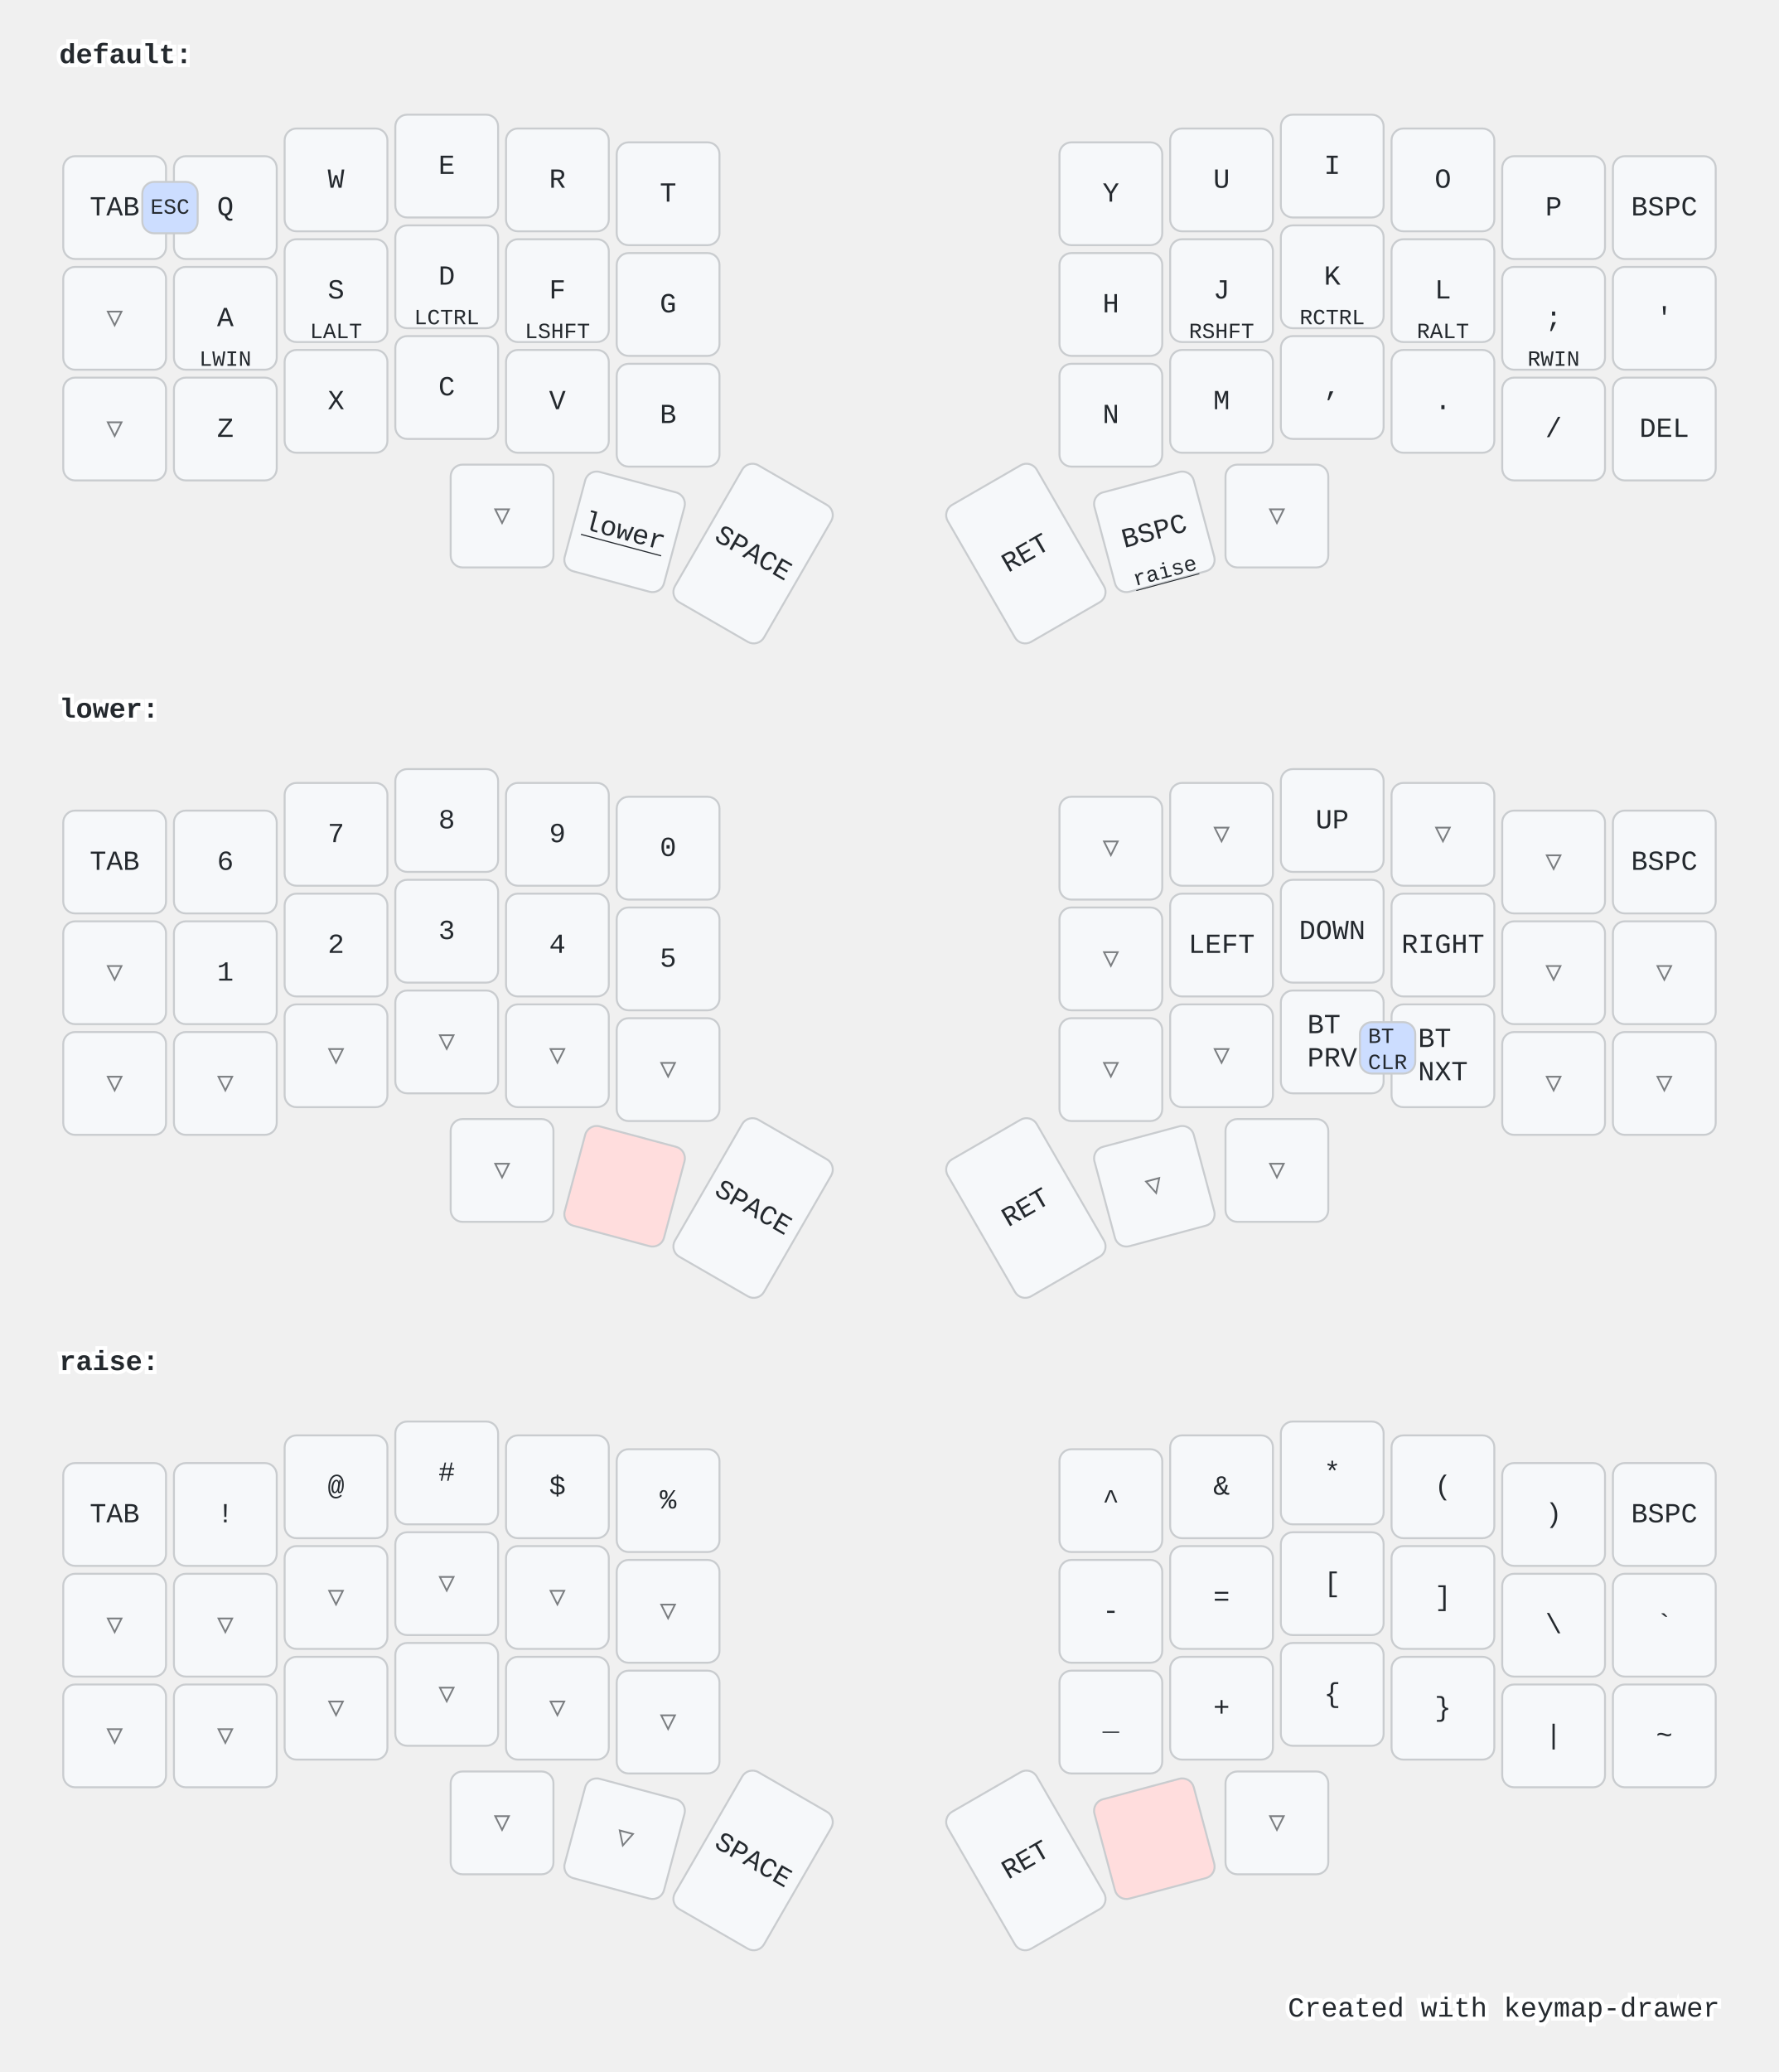
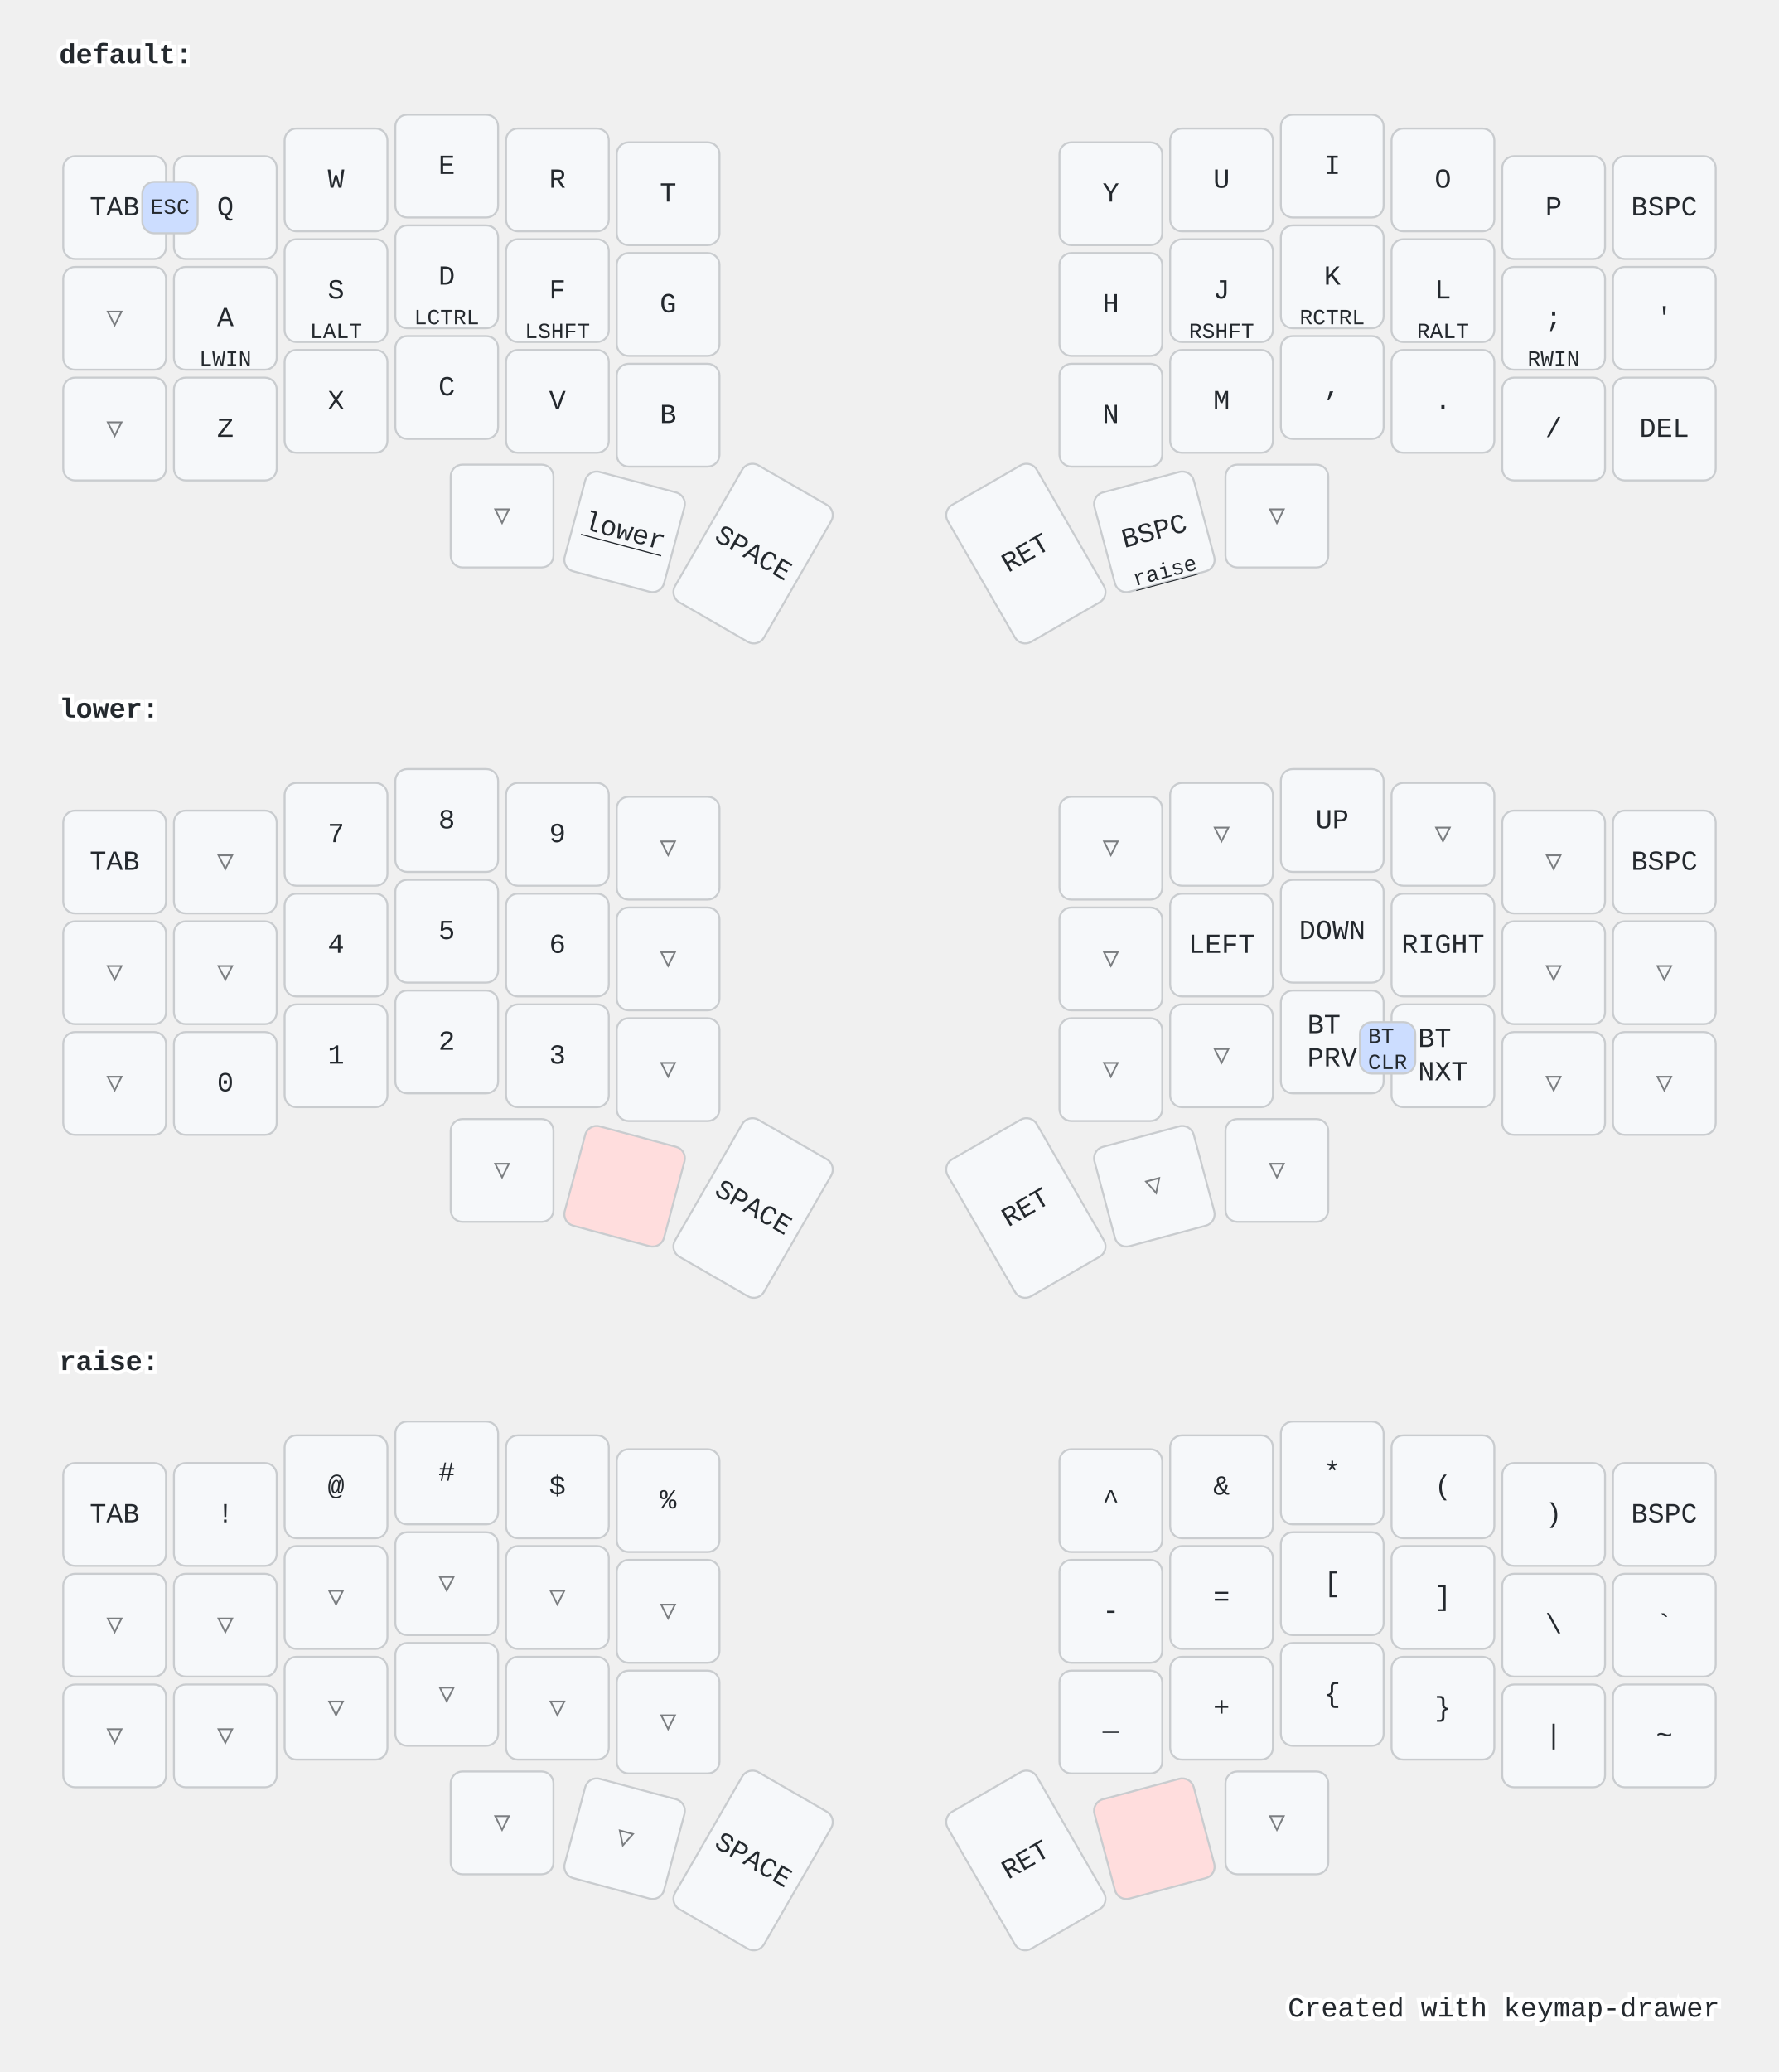
<svg xmlns="http://www.w3.org/2000/svg" width="900" height="1048" viewBox="0 0 900 1048" class="keymap">
  <style>/* inherit to force styles through use tags */
svg path {
    fill: inherit;
}

/* font and background color specifications */
svg.keymap {
    font-family: SFMono-Regular,Consolas,Liberation Mono,Menlo,monospace;
    font-size: 14px;
    font-kerning: normal;
    text-rendering: optimizeLegibility;
    fill: #24292e;
}

/* default key styling */
rect.key {
    fill: #f6f8fa;
}

rect.key, rect.combo {
    stroke: #c9cccf;
    stroke-width: 1;
}

/* default key side styling, only used is draw_key_sides is set */
rect.side {
    filter: brightness(90%);
}

/* color accent for combo boxes */
rect.combo, rect.combo-separate {
    fill: #cdf;
}

/* color accent for held keys */
rect.held, rect.combo.held {
    fill: #fdd;
}

/* color accent for ghost (optional) keys */
rect.ghost, rect.combo.ghost {
    stroke-dasharray: 4, 4;
    stroke-width: 2;
}

text {
    text-anchor: middle;
    dominant-baseline: middle;
}

/* styling for layer labels */
text.label {
    font-weight: bold;
    text-anchor: start;
    stroke: white;
    stroke-width: 4;
    paint-order: stroke;
}

/* styling for optional footer */
text.footer {
    text-anchor: end;
    dominant-baseline: auto;
    stroke: white;
    stroke-width: 4;
    paint-order: stroke;
}

/* styling for combo tap, and key non-tap label text */
text.combo, text.hold, text.shifted, text.left, text.right {
    font-size: 11px;
}

text.hold {
    text-anchor: middle;
    dominant-baseline: auto;
}

text.shifted {
    text-anchor: middle;
    dominant-baseline: hanging;
}

text.left {
    text-anchor: start;
}

text.right {
    text-anchor: end;
}

text.layer-activator {
    text-decoration: underline;
}

/* styling for hold/shifted label text in combo box */
text.combo.hold, text.combo.shifted, text.combo.left, text.combo.right {
    font-size: 8px;
}

/* lighter symbol for transparent keys */
text.trans {
    fill: #7b7e81;
}

/* styling for combo dendrons */
path.combo {
    stroke-width: 1;
    stroke: gray;
    fill: none;
}

/* Start Tabler Icons Cleanup */
/* cannot use height/width with glyphs */
.icon-tabler &gt; path {
    fill: inherit;
    stroke: inherit;
    stroke-width: 2;
}
/* hide tabler's default box */
.icon-tabler &gt; path[stroke="none"][fill="none"] {
    visibility: hidden;
}
/* End Tabler Icons Cleanup */

@media (prefers-color-scheme: dark) {
svg.keymap { fill: #d1d6db; }
rect.key { fill: #3f4750; }
rect.key, rect.combo { stroke: #60666c; }
rect.combo, rect.combo-separate { fill: #1f3d7a; }
rect.held, rect.combo.held { fill: #854747; }
text.label, text.footer { stroke: black; }
text.trans { fill: #7e8184; }
path.combo { stroke: #7f7f7f; }

}</style>
  <g transform="translate(30, 0)" class="layer-default">
    <text x="0" y="28" class="label" id="default">default:</text>
    <g transform="translate(0, 56)">
      <g transform="translate(28, 49)" class="key keypos-0">
        <rect rx="6" ry="6" x="-26" y="-26" width="52" height="52" class="key" />
        <text x="0" y="0" class="key tap">TAB</text>
      </g>
      <g transform="translate(84, 49)" class="key keypos-1">
        <rect rx="6" ry="6" x="-26" y="-26" width="52" height="52" class="key" />
        <text x="0" y="0" class="key tap">Q</text>
      </g>
      <g transform="translate(140, 35)" class="key keypos-2">
        <rect rx="6" ry="6" x="-26" y="-26" width="52" height="52" class="key" />
        <text x="0" y="0" class="key tap">W</text>
      </g>
      <g transform="translate(196, 28)" class="key keypos-3">
        <rect rx="6" ry="6" x="-26" y="-26" width="52" height="52" class="key" />
        <text x="0" y="0" class="key tap">E</text>
      </g>
      <g transform="translate(252, 35)" class="key keypos-4">
        <rect rx="6" ry="6" x="-26" y="-26" width="52" height="52" class="key" />
        <text x="0" y="0" class="key tap">R</text>
      </g>
      <g transform="translate(308, 42)" class="key keypos-5">
        <rect rx="6" ry="6" x="-26" y="-26" width="52" height="52" class="key" />
        <text x="0" y="0" class="key tap">T</text>
      </g>
      <g transform="translate(532, 42)" class="key keypos-6">
        <rect rx="6" ry="6" x="-26" y="-26" width="52" height="52" class="key" />
        <text x="0" y="0" class="key tap">Y</text>
      </g>
      <g transform="translate(588, 35)" class="key keypos-7">
        <rect rx="6" ry="6" x="-26" y="-26" width="52" height="52" class="key" />
        <text x="0" y="0" class="key tap">U</text>
      </g>
      <g transform="translate(644, 28)" class="key keypos-8">
        <rect rx="6" ry="6" x="-26" y="-26" width="52" height="52" class="key" />
        <text x="0" y="0" class="key tap">I</text>
      </g>
      <g transform="translate(700, 35)" class="key keypos-9">
        <rect rx="6" ry="6" x="-26" y="-26" width="52" height="52" class="key" />
        <text x="0" y="0" class="key tap">O</text>
      </g>
      <g transform="translate(756, 49)" class="key keypos-10">
        <rect rx="6" ry="6" x="-26" y="-26" width="52" height="52" class="key" />
        <text x="0" y="0" class="key tap">P</text>
      </g>
      <g transform="translate(812, 49)" class="key keypos-11">
        <rect rx="6" ry="6" x="-26" y="-26" width="52" height="52" class="key" />
        <text x="0" y="0" class="key tap">BSPC</text>
      </g>
      <g transform="translate(28, 105)" class="key trans keypos-12">
        <rect rx="6" ry="6" x="-26" y="-26" width="52" height="52" class="key trans" />
        <text x="0" y="0" class="key trans tap">▽</text>
      </g>
      <g transform="translate(84, 105)" class="key keypos-13">
        <rect rx="6" ry="6" x="-26" y="-26" width="52" height="52" class="key" />
        <text x="0" y="0" class="key tap">A</text>
        <text x="0" y="24" class="key hold">LWIN</text>
      </g>
      <g transform="translate(140, 91)" class="key keypos-14">
        <rect rx="6" ry="6" x="-26" y="-26" width="52" height="52" class="key" />
        <text x="0" y="0" class="key tap">S</text>
        <text x="0" y="24" class="key hold">LALT</text>
      </g>
      <g transform="translate(196, 84)" class="key keypos-15">
        <rect rx="6" ry="6" x="-26" y="-26" width="52" height="52" class="key" />
        <text x="0" y="0" class="key tap">D</text>
        <text x="0" y="24" class="key hold">LCTRL</text>
      </g>
      <g transform="translate(252, 91)" class="key keypos-16">
        <rect rx="6" ry="6" x="-26" y="-26" width="52" height="52" class="key" />
        <text x="0" y="0" class="key tap">F</text>
        <text x="0" y="24" class="key hold">LSHFT</text>
      </g>
      <g transform="translate(308, 98)" class="key keypos-17">
        <rect rx="6" ry="6" x="-26" y="-26" width="52" height="52" class="key" />
        <text x="0" y="0" class="key tap">G</text>
      </g>
      <g transform="translate(532, 98)" class="key keypos-18">
        <rect rx="6" ry="6" x="-26" y="-26" width="52" height="52" class="key" />
        <text x="0" y="0" class="key tap">H</text>
      </g>
      <g transform="translate(588, 91)" class="key keypos-19">
        <rect rx="6" ry="6" x="-26" y="-26" width="52" height="52" class="key" />
        <text x="0" y="0" class="key tap">J</text>
        <text x="0" y="24" class="key hold">RSHFT</text>
      </g>
      <g transform="translate(644, 84)" class="key keypos-20">
        <rect rx="6" ry="6" x="-26" y="-26" width="52" height="52" class="key" />
        <text x="0" y="0" class="key tap">K</text>
        <text x="0" y="24" class="key hold">RCTRL</text>
      </g>
      <g transform="translate(700, 91)" class="key keypos-21">
        <rect rx="6" ry="6" x="-26" y="-26" width="52" height="52" class="key" />
        <text x="0" y="0" class="key tap">L</text>
        <text x="0" y="24" class="key hold">RALT</text>
      </g>
      <g transform="translate(756, 105)" class="key keypos-22">
        <rect rx="6" ry="6" x="-26" y="-26" width="52" height="52" class="key" />
        <text x="0" y="0" class="key tap">;</text>
        <text x="0" y="24" class="key hold">RWIN</text>
      </g>
      <g transform="translate(812, 105)" class="key keypos-23">
        <rect rx="6" ry="6" x="-26" y="-26" width="52" height="52" class="key" />
        <text x="0" y="0" class="key tap">'</text>
      </g>
      <g transform="translate(28, 161)" class="key trans keypos-24">
        <rect rx="6" ry="6" x="-26" y="-26" width="52" height="52" class="key trans" />
        <text x="0" y="0" class="key trans tap">▽</text>
      </g>
      <g transform="translate(84, 161)" class="key keypos-25">
        <rect rx="6" ry="6" x="-26" y="-26" width="52" height="52" class="key" />
        <text x="0" y="0" class="key tap">Z</text>
      </g>
      <g transform="translate(140, 147)" class="key keypos-26">
        <rect rx="6" ry="6" x="-26" y="-26" width="52" height="52" class="key" />
        <text x="0" y="0" class="key tap">X</text>
      </g>
      <g transform="translate(196, 140)" class="key keypos-27">
        <rect rx="6" ry="6" x="-26" y="-26" width="52" height="52" class="key" />
        <text x="0" y="0" class="key tap">C</text>
      </g>
      <g transform="translate(252, 147)" class="key keypos-28">
        <rect rx="6" ry="6" x="-26" y="-26" width="52" height="52" class="key" />
        <text x="0" y="0" class="key tap">V</text>
      </g>
      <g transform="translate(308, 154)" class="key keypos-29">
        <rect rx="6" ry="6" x="-26" y="-26" width="52" height="52" class="key" />
        <text x="0" y="0" class="key tap">B</text>
      </g>
      <g transform="translate(532, 154)" class="key keypos-30">
        <rect rx="6" ry="6" x="-26" y="-26" width="52" height="52" class="key" />
        <text x="0" y="0" class="key tap">N</text>
      </g>
      <g transform="translate(588, 147)" class="key keypos-31">
        <rect rx="6" ry="6" x="-26" y="-26" width="52" height="52" class="key" />
        <text x="0" y="0" class="key tap">M</text>
      </g>
      <g transform="translate(644, 140)" class="key keypos-32">
        <rect rx="6" ry="6" x="-26" y="-26" width="52" height="52" class="key" />
        <text x="0" y="0" class="key tap">,</text>
      </g>
      <g transform="translate(700, 147)" class="key keypos-33">
        <rect rx="6" ry="6" x="-26" y="-26" width="52" height="52" class="key" />
        <text x="0" y="0" class="key tap">.</text>
      </g>
      <g transform="translate(756, 161)" class="key keypos-34">
        <rect rx="6" ry="6" x="-26" y="-26" width="52" height="52" class="key" />
        <text x="0" y="0" class="key tap">/</text>
      </g>
      <g transform="translate(812, 161)" class="key keypos-35">
        <rect rx="6" ry="6" x="-26" y="-26" width="52" height="52" class="key" />
        <text x="0" y="0" class="key tap">DEL</text>
      </g>
      <g transform="translate(224, 205)" class="key trans keypos-36">
        <rect rx="6" ry="6" x="-26" y="-26" width="52" height="52" class="key trans" />
        <text x="0" y="0" class="key trans tap">▽</text>
      </g>
      <g transform="translate(286, 213) rotate(15.0)" class="key keypos-37">
        <rect rx="6" ry="6" x="-26" y="-26" width="52" height="52" class="key" />
        <a href="#lower">
          <text x="0" y="0" class="key tap layer-activator">lower</text>
        </a>
      </g>
      <g transform="translate(351, 224) rotate(30.0)" class="key keypos-38">
        <rect rx="6" ry="6" x="-26" y="-40" width="52" height="80" class="key" />
        <text x="0" y="0" class="key tap">SPACE</text>
      </g>
      <g transform="translate(489, 224) rotate(-30.0)" class="key keypos-39">
        <rect rx="6" ry="6" x="-26" y="-40" width="52" height="80" class="key" />
        <text x="0" y="0" class="key tap">RET</text>
      </g>
      <g transform="translate(554, 213) rotate(-15.0)" class="key keypos-40">
        <rect rx="6" ry="6" x="-26" y="-26" width="52" height="52" class="key" />
        <text x="0" y="0" class="key tap">BSPC</text>
        <a href="#raise">
          <text x="0" y="24" class="key hold layer-activator">raise</text>
        </a>
      </g>
      <g transform="translate(616, 205)" class="key trans keypos-41">
        <rect rx="6" ry="6" x="-26" y="-26" width="52" height="52" class="key trans" />
        <text x="0" y="0" class="key trans tap">▽</text>
      </g>
      <g class="combo combopos-0">
        <rect rx="6" ry="6" x="42" y="36" width="28" height="26" class="combo" />
        <text x="56" y="49" class="combo tap">ESC</text>
      </g>
    </g>
  </g>
  <g transform="translate(30, 331)" class="layer-lower">
    <text x="0" y="28" class="label" id="lower">lower:</text>
    <g transform="translate(0, 56)">
      <g transform="translate(28, 49)" class="key keypos-0">
        <rect rx="6" ry="6" x="-26" y="-26" width="52" height="52" class="key" />
        <text x="0" y="0" class="key tap">TAB</text>
      </g>
-       <g transform="translate(84, 49)" class="key keypos-1">
+       <g transform="translate(84, 49)" class="key trans keypos-1">
+         <rect rx="6" ry="6" x="-26" y="-26" width="52" height="52" class="key trans" />
+         <text x="0" y="0" class="key trans tap">▽</text>
+       </g>
+       <g transform="translate(140, 35)" class="key keypos-2">
+         <rect rx="6" ry="6" x="-26" y="-26" width="52" height="52" class="key" />
+         <text x="0" y="0" class="key tap">7</text>
+       </g>
+       <g transform="translate(196, 28)" class="key keypos-3">
+         <rect rx="6" ry="6" x="-26" y="-26" width="52" height="52" class="key" />
+         <text x="0" y="0" class="key tap">8</text>
+       </g>
+       <g transform="translate(252, 35)" class="key keypos-4">
+         <rect rx="6" ry="6" x="-26" y="-26" width="52" height="52" class="key" />
+         <text x="0" y="0" class="key tap">9</text>
+       </g>
+       <g transform="translate(308, 42)" class="key trans keypos-5">
+         <rect rx="6" ry="6" x="-26" y="-26" width="52" height="52" class="key trans" />
+         <text x="0" y="0" class="key trans tap">▽</text>
+       </g>
+       <g transform="translate(532, 42)" class="key trans keypos-6">
+         <rect rx="6" ry="6" x="-26" y="-26" width="52" height="52" class="key trans" />
+         <text x="0" y="0" class="key trans tap">▽</text>
+       </g>
+       <g transform="translate(588, 35)" class="key trans keypos-7">
+         <rect rx="6" ry="6" x="-26" y="-26" width="52" height="52" class="key trans" />
+         <text x="0" y="0" class="key trans tap">▽</text>
+       </g>
+       <g transform="translate(644, 28)" class="key keypos-8">
+         <rect rx="6" ry="6" x="-26" y="-26" width="52" height="52" class="key" />
+         <text x="0" y="0" class="key tap">UP</text>
+       </g>
+       <g transform="translate(700, 35)" class="key trans keypos-9">
+         <rect rx="6" ry="6" x="-26" y="-26" width="52" height="52" class="key trans" />
+         <text x="0" y="0" class="key trans tap">▽</text>
+       </g>
+       <g transform="translate(756, 49)" class="key trans keypos-10">
+         <rect rx="6" ry="6" x="-26" y="-26" width="52" height="52" class="key trans" />
+         <text x="0" y="0" class="key trans tap">▽</text>
+       </g>
+       <g transform="translate(812, 49)" class="key keypos-11">
+         <rect rx="6" ry="6" x="-26" y="-26" width="52" height="52" class="key" />
+         <text x="0" y="0" class="key tap">BSPC</text>
+       </g>
+       <g transform="translate(28, 105)" class="key trans keypos-12">
+         <rect rx="6" ry="6" x="-26" y="-26" width="52" height="52" class="key trans" />
+         <text x="0" y="0" class="key trans tap">▽</text>
+       </g>
+       <g transform="translate(84, 105)" class="key trans keypos-13">
+         <rect rx="6" ry="6" x="-26" y="-26" width="52" height="52" class="key trans" />
+         <text x="0" y="0" class="key trans tap">▽</text>
+       </g>
+       <g transform="translate(140, 91)" class="key keypos-14">
+         <rect rx="6" ry="6" x="-26" y="-26" width="52" height="52" class="key" />
+         <text x="0" y="0" class="key tap">4</text>
+       </g>
+       <g transform="translate(196, 84)" class="key keypos-15">
+         <rect rx="6" ry="6" x="-26" y="-26" width="52" height="52" class="key" />
+         <text x="0" y="0" class="key tap">5</text>
+       </g>
+       <g transform="translate(252, 91)" class="key keypos-16">
        <rect rx="6" ry="6" x="-26" y="-26" width="52" height="52" class="key" />
        <text x="0" y="0" class="key tap">6</text>
      </g>
-       <g transform="translate(140, 35)" class="key keypos-2">
-         <rect rx="6" ry="6" x="-26" y="-26" width="52" height="52" class="key" />
-         <text x="0" y="0" class="key tap">7</text>
-       </g>
-       <g transform="translate(196, 28)" class="key keypos-3">
-         <rect rx="6" ry="6" x="-26" y="-26" width="52" height="52" class="key" />
-         <text x="0" y="0" class="key tap">8</text>
-       </g>
-       <g transform="translate(252, 35)" class="key keypos-4">
-         <rect rx="6" ry="6" x="-26" y="-26" width="52" height="52" class="key" />
-         <text x="0" y="0" class="key tap">9</text>
-       </g>
-       <g transform="translate(308, 42)" class="key keypos-5">
+       <g transform="translate(308, 98)" class="key trans keypos-17">
+         <rect rx="6" ry="6" x="-26" y="-26" width="52" height="52" class="key trans" />
+         <text x="0" y="0" class="key trans tap">▽</text>
+       </g>
+       <g transform="translate(532, 98)" class="key trans keypos-18">
+         <rect rx="6" ry="6" x="-26" y="-26" width="52" height="52" class="key trans" />
+         <text x="0" y="0" class="key trans tap">▽</text>
+       </g>
+       <g transform="translate(588, 91)" class="key keypos-19">
+         <rect rx="6" ry="6" x="-26" y="-26" width="52" height="52" class="key" />
+         <text x="0" y="0" class="key tap">LEFT</text>
+       </g>
+       <g transform="translate(644, 84)" class="key keypos-20">
+         <rect rx="6" ry="6" x="-26" y="-26" width="52" height="52" class="key" />
+         <text x="0" y="0" class="key tap">DOWN</text>
+       </g>
+       <g transform="translate(700, 91)" class="key keypos-21">
+         <rect rx="6" ry="6" x="-26" y="-26" width="52" height="52" class="key" />
+         <text x="0" y="0" class="key tap">RIGHT</text>
+       </g>
+       <g transform="translate(756, 105)" class="key trans keypos-22">
+         <rect rx="6" ry="6" x="-26" y="-26" width="52" height="52" class="key trans" />
+         <text x="0" y="0" class="key trans tap">▽</text>
+       </g>
+       <g transform="translate(812, 105)" class="key trans keypos-23">
+         <rect rx="6" ry="6" x="-26" y="-26" width="52" height="52" class="key trans" />
+         <text x="0" y="0" class="key trans tap">▽</text>
+       </g>
+       <g transform="translate(28, 161)" class="key trans keypos-24">
+         <rect rx="6" ry="6" x="-26" y="-26" width="52" height="52" class="key trans" />
+         <text x="0" y="0" class="key trans tap">▽</text>
+       </g>
+       <g transform="translate(84, 161)" class="key keypos-25">
        <rect rx="6" ry="6" x="-26" y="-26" width="52" height="52" class="key" />
        <text x="0" y="0" class="key tap">0</text>
      </g>
-       <g transform="translate(532, 42)" class="key trans keypos-6">
-         <rect rx="6" ry="6" x="-26" y="-26" width="52" height="52" class="key trans" />
-         <text x="0" y="0" class="key trans tap">▽</text>
-       </g>
-       <g transform="translate(588, 35)" class="key trans keypos-7">
-         <rect rx="6" ry="6" x="-26" y="-26" width="52" height="52" class="key trans" />
-         <text x="0" y="0" class="key trans tap">▽</text>
-       </g>
-       <g transform="translate(644, 28)" class="key keypos-8">
-         <rect rx="6" ry="6" x="-26" y="-26" width="52" height="52" class="key" />
-         <text x="0" y="0" class="key tap">UP</text>
-       </g>
-       <g transform="translate(700, 35)" class="key trans keypos-9">
-         <rect rx="6" ry="6" x="-26" y="-26" width="52" height="52" class="key trans" />
-         <text x="0" y="0" class="key trans tap">▽</text>
-       </g>
-       <g transform="translate(756, 49)" class="key trans keypos-10">
-         <rect rx="6" ry="6" x="-26" y="-26" width="52" height="52" class="key trans" />
-         <text x="0" y="0" class="key trans tap">▽</text>
-       </g>
-       <g transform="translate(812, 49)" class="key keypos-11">
-         <rect rx="6" ry="6" x="-26" y="-26" width="52" height="52" class="key" />
-         <text x="0" y="0" class="key tap">BSPC</text>
-       </g>
-       <g transform="translate(28, 105)" class="key trans keypos-12">
-         <rect rx="6" ry="6" x="-26" y="-26" width="52" height="52" class="key trans" />
-         <text x="0" y="0" class="key trans tap">▽</text>
-       </g>
-       <g transform="translate(84, 105)" class="key keypos-13">
+       <g transform="translate(140, 147)" class="key keypos-26">
        <rect rx="6" ry="6" x="-26" y="-26" width="52" height="52" class="key" />
        <text x="0" y="0" class="key tap">1</text>
      </g>
-       <g transform="translate(140, 91)" class="key keypos-14">
+       <g transform="translate(196, 140)" class="key keypos-27">
        <rect rx="6" ry="6" x="-26" y="-26" width="52" height="52" class="key" />
        <text x="0" y="0" class="key tap">2</text>
      </g>
-       <g transform="translate(196, 84)" class="key keypos-15">
+       <g transform="translate(252, 147)" class="key keypos-28">
        <rect rx="6" ry="6" x="-26" y="-26" width="52" height="52" class="key" />
        <text x="0" y="0" class="key tap">3</text>
-       </g>
-       <g transform="translate(252, 91)" class="key keypos-16">
-         <rect rx="6" ry="6" x="-26" y="-26" width="52" height="52" class="key" />
-         <text x="0" y="0" class="key tap">4</text>
-       </g>
-       <g transform="translate(308, 98)" class="key keypos-17">
-         <rect rx="6" ry="6" x="-26" y="-26" width="52" height="52" class="key" />
-         <text x="0" y="0" class="key tap">5</text>
-       </g>
-       <g transform="translate(532, 98)" class="key trans keypos-18">
-         <rect rx="6" ry="6" x="-26" y="-26" width="52" height="52" class="key trans" />
-         <text x="0" y="0" class="key trans tap">▽</text>
-       </g>
-       <g transform="translate(588, 91)" class="key keypos-19">
-         <rect rx="6" ry="6" x="-26" y="-26" width="52" height="52" class="key" />
-         <text x="0" y="0" class="key tap">LEFT</text>
-       </g>
-       <g transform="translate(644, 84)" class="key keypos-20">
-         <rect rx="6" ry="6" x="-26" y="-26" width="52" height="52" class="key" />
-         <text x="0" y="0" class="key tap">DOWN</text>
-       </g>
-       <g transform="translate(700, 91)" class="key keypos-21">
-         <rect rx="6" ry="6" x="-26" y="-26" width="52" height="52" class="key" />
-         <text x="0" y="0" class="key tap">RIGHT</text>
-       </g>
-       <g transform="translate(756, 105)" class="key trans keypos-22">
-         <rect rx="6" ry="6" x="-26" y="-26" width="52" height="52" class="key trans" />
-         <text x="0" y="0" class="key trans tap">▽</text>
-       </g>
-       <g transform="translate(812, 105)" class="key trans keypos-23">
-         <rect rx="6" ry="6" x="-26" y="-26" width="52" height="52" class="key trans" />
-         <text x="0" y="0" class="key trans tap">▽</text>
-       </g>
-       <g transform="translate(28, 161)" class="key trans keypos-24">
-         <rect rx="6" ry="6" x="-26" y="-26" width="52" height="52" class="key trans" />
-         <text x="0" y="0" class="key trans tap">▽</text>
-       </g>
-       <g transform="translate(84, 161)" class="key trans keypos-25">
-         <rect rx="6" ry="6" x="-26" y="-26" width="52" height="52" class="key trans" />
-         <text x="0" y="0" class="key trans tap">▽</text>
-       </g>
-       <g transform="translate(140, 147)" class="key trans keypos-26">
-         <rect rx="6" ry="6" x="-26" y="-26" width="52" height="52" class="key trans" />
-         <text x="0" y="0" class="key trans tap">▽</text>
-       </g>
-       <g transform="translate(196, 140)" class="key trans keypos-27">
-         <rect rx="6" ry="6" x="-26" y="-26" width="52" height="52" class="key trans" />
-         <text x="0" y="0" class="key trans tap">▽</text>
-       </g>
-       <g transform="translate(252, 147)" class="key trans keypos-28">
-         <rect rx="6" ry="6" x="-26" y="-26" width="52" height="52" class="key trans" />
-         <text x="0" y="0" class="key trans tap">▽</text>
      </g>
      <g transform="translate(308, 154)" class="key trans keypos-29">
        <rect rx="6" ry="6" x="-26" y="-26" width="52" height="52" class="key trans" />
        <text x="0" y="0" class="key trans tap">▽</text>
      </g>
      <g transform="translate(532, 154)" class="key trans keypos-30">
        <rect rx="6" ry="6" x="-26" y="-26" width="52" height="52" class="key trans" />
        <text x="0" y="0" class="key trans tap">▽</text>
      </g>
      <g transform="translate(588, 147)" class="key trans keypos-31">
        <rect rx="6" ry="6" x="-26" y="-26" width="52" height="52" class="key trans" />
        <text x="0" y="0" class="key trans tap">▽</text>
      </g>
      <g transform="translate(644, 140)" class="key keypos-32">
        <rect rx="6" ry="6" x="-26" y="-26" width="52" height="52" class="key" />
        <text x="0" y="0" class="key tap">
          <tspan x="0" dy="-0.6em">BT</tspan>
          <tspan x="0" dy="1.2em">PRV</tspan>
        </text>
      </g>
      <g transform="translate(700, 147)" class="key keypos-33">
        <rect rx="6" ry="6" x="-26" y="-26" width="52" height="52" class="key" />
        <text x="0" y="0" class="key tap">
          <tspan x="0" dy="-0.6em">BT</tspan>
          <tspan x="0" dy="1.2em">NXT</tspan>
        </text>
      </g>
      <g transform="translate(756, 161)" class="key trans keypos-34">
        <rect rx="6" ry="6" x="-26" y="-26" width="52" height="52" class="key trans" />
        <text x="0" y="0" class="key trans tap">▽</text>
      </g>
      <g transform="translate(812, 161)" class="key trans keypos-35">
        <rect rx="6" ry="6" x="-26" y="-26" width="52" height="52" class="key trans" />
        <text x="0" y="0" class="key trans tap">▽</text>
      </g>
      <g transform="translate(224, 205)" class="key trans keypos-36">
        <rect rx="6" ry="6" x="-26" y="-26" width="52" height="52" class="key trans" />
        <text x="0" y="0" class="key trans tap">▽</text>
      </g>
      <g transform="translate(286, 213) rotate(15.0)" class="key held keypos-37">
        <rect rx="6" ry="6" x="-26" y="-26" width="52" height="52" class="key held" />
      </g>
      <g transform="translate(351, 224) rotate(30.0)" class="key keypos-38">
        <rect rx="6" ry="6" x="-26" y="-40" width="52" height="80" class="key" />
        <text x="0" y="0" class="key tap">SPACE</text>
      </g>
      <g transform="translate(489, 224) rotate(-30.0)" class="key keypos-39">
        <rect rx="6" ry="6" x="-26" y="-40" width="52" height="80" class="key" />
        <text x="0" y="0" class="key tap">RET</text>
      </g>
      <g transform="translate(554, 213) rotate(-15.0)" class="key trans keypos-40">
        <rect rx="6" ry="6" x="-26" y="-26" width="52" height="52" class="key trans" />
        <text x="0" y="0" class="key trans tap">▽</text>
      </g>
      <g transform="translate(616, 205)" class="key trans keypos-41">
        <rect rx="6" ry="6" x="-26" y="-26" width="52" height="52" class="key trans" />
        <text x="0" y="0" class="key trans tap">▽</text>
      </g>
      <g class="combo combopos-0">
        <rect rx="6" ry="6" x="658" y="130" width="28" height="26" class="combo" />
        <text x="672" y="144" class="combo tap">
          <tspan x="672" dy="-0.6em">BT</tspan>
          <tspan x="672" dy="1.2em">CLR</tspan>
        </text>
      </g>
    </g>
  </g>
  <g transform="translate(30, 661)" class="layer-raise">
    <text x="0" y="28" class="label" id="raise">raise:</text>
    <g transform="translate(0, 56)">
      <g transform="translate(28, 49)" class="key keypos-0">
        <rect rx="6" ry="6" x="-26" y="-26" width="52" height="52" class="key" />
        <text x="0" y="0" class="key tap">TAB</text>
      </g>
      <g transform="translate(84, 49)" class="key keypos-1">
        <rect rx="6" ry="6" x="-26" y="-26" width="52" height="52" class="key" />
        <text x="0" y="0" class="key tap">!</text>
      </g>
      <g transform="translate(140, 35)" class="key keypos-2">
        <rect rx="6" ry="6" x="-26" y="-26" width="52" height="52" class="key" />
        <text x="0" y="0" class="key tap">@</text>
      </g>
      <g transform="translate(196, 28)" class="key keypos-3">
        <rect rx="6" ry="6" x="-26" y="-26" width="52" height="52" class="key" />
        <text x="0" y="0" class="key tap">#</text>
      </g>
      <g transform="translate(252, 35)" class="key keypos-4">
        <rect rx="6" ry="6" x="-26" y="-26" width="52" height="52" class="key" />
        <text x="0" y="0" class="key tap">$</text>
      </g>
      <g transform="translate(308, 42)" class="key keypos-5">
        <rect rx="6" ry="6" x="-26" y="-26" width="52" height="52" class="key" />
        <text x="0" y="0" class="key tap">%</text>
      </g>
      <g transform="translate(532, 42)" class="key keypos-6">
        <rect rx="6" ry="6" x="-26" y="-26" width="52" height="52" class="key" />
        <text x="0" y="0" class="key tap">^</text>
      </g>
      <g transform="translate(588, 35)" class="key keypos-7">
        <rect rx="6" ry="6" x="-26" y="-26" width="52" height="52" class="key" />
        <text x="0" y="0" class="key tap">&amp;</text>
      </g>
      <g transform="translate(644, 28)" class="key keypos-8">
        <rect rx="6" ry="6" x="-26" y="-26" width="52" height="52" class="key" />
        <text x="0" y="0" class="key tap">*</text>
      </g>
      <g transform="translate(700, 35)" class="key keypos-9">
        <rect rx="6" ry="6" x="-26" y="-26" width="52" height="52" class="key" />
        <text x="0" y="0" class="key tap">(</text>
      </g>
      <g transform="translate(756, 49)" class="key keypos-10">
        <rect rx="6" ry="6" x="-26" y="-26" width="52" height="52" class="key" />
        <text x="0" y="0" class="key tap">)</text>
      </g>
      <g transform="translate(812, 49)" class="key keypos-11">
        <rect rx="6" ry="6" x="-26" y="-26" width="52" height="52" class="key" />
        <text x="0" y="0" class="key tap">BSPC</text>
      </g>
      <g transform="translate(28, 105)" class="key trans keypos-12">
        <rect rx="6" ry="6" x="-26" y="-26" width="52" height="52" class="key trans" />
        <text x="0" y="0" class="key trans tap">▽</text>
      </g>
      <g transform="translate(84, 105)" class="key trans keypos-13">
        <rect rx="6" ry="6" x="-26" y="-26" width="52" height="52" class="key trans" />
        <text x="0" y="0" class="key trans tap">▽</text>
      </g>
      <g transform="translate(140, 91)" class="key trans keypos-14">
        <rect rx="6" ry="6" x="-26" y="-26" width="52" height="52" class="key trans" />
        <text x="0" y="0" class="key trans tap">▽</text>
      </g>
      <g transform="translate(196, 84)" class="key trans keypos-15">
        <rect rx="6" ry="6" x="-26" y="-26" width="52" height="52" class="key trans" />
        <text x="0" y="0" class="key trans tap">▽</text>
      </g>
      <g transform="translate(252, 91)" class="key trans keypos-16">
        <rect rx="6" ry="6" x="-26" y="-26" width="52" height="52" class="key trans" />
        <text x="0" y="0" class="key trans tap">▽</text>
      </g>
      <g transform="translate(308, 98)" class="key trans keypos-17">
        <rect rx="6" ry="6" x="-26" y="-26" width="52" height="52" class="key trans" />
        <text x="0" y="0" class="key trans tap">▽</text>
      </g>
      <g transform="translate(532, 98)" class="key keypos-18">
        <rect rx="6" ry="6" x="-26" y="-26" width="52" height="52" class="key" />
        <text x="0" y="0" class="key tap">-</text>
      </g>
      <g transform="translate(588, 91)" class="key keypos-19">
        <rect rx="6" ry="6" x="-26" y="-26" width="52" height="52" class="key" />
        <text x="0" y="0" class="key tap">=</text>
      </g>
      <g transform="translate(644, 84)" class="key keypos-20">
        <rect rx="6" ry="6" x="-26" y="-26" width="52" height="52" class="key" />
        <text x="0" y="0" class="key tap">[</text>
      </g>
      <g transform="translate(700, 91)" class="key keypos-21">
        <rect rx="6" ry="6" x="-26" y="-26" width="52" height="52" class="key" />
        <text x="0" y="0" class="key tap">]</text>
      </g>
      <g transform="translate(756, 105)" class="key keypos-22">
        <rect rx="6" ry="6" x="-26" y="-26" width="52" height="52" class="key" />
        <text x="0" y="0" class="key tap">\</text>
      </g>
      <g transform="translate(812, 105)" class="key keypos-23">
        <rect rx="6" ry="6" x="-26" y="-26" width="52" height="52" class="key" />
        <text x="0" y="0" class="key tap">`</text>
      </g>
      <g transform="translate(28, 161)" class="key trans keypos-24">
        <rect rx="6" ry="6" x="-26" y="-26" width="52" height="52" class="key trans" />
        <text x="0" y="0" class="key trans tap">▽</text>
      </g>
      <g transform="translate(84, 161)" class="key trans keypos-25">
        <rect rx="6" ry="6" x="-26" y="-26" width="52" height="52" class="key trans" />
        <text x="0" y="0" class="key trans tap">▽</text>
      </g>
      <g transform="translate(140, 147)" class="key trans keypos-26">
        <rect rx="6" ry="6" x="-26" y="-26" width="52" height="52" class="key trans" />
        <text x="0" y="0" class="key trans tap">▽</text>
      </g>
      <g transform="translate(196, 140)" class="key trans keypos-27">
        <rect rx="6" ry="6" x="-26" y="-26" width="52" height="52" class="key trans" />
        <text x="0" y="0" class="key trans tap">▽</text>
      </g>
      <g transform="translate(252, 147)" class="key trans keypos-28">
        <rect rx="6" ry="6" x="-26" y="-26" width="52" height="52" class="key trans" />
        <text x="0" y="0" class="key trans tap">▽</text>
      </g>
      <g transform="translate(308, 154)" class="key trans keypos-29">
        <rect rx="6" ry="6" x="-26" y="-26" width="52" height="52" class="key trans" />
        <text x="0" y="0" class="key trans tap">▽</text>
      </g>
      <g transform="translate(532, 154)" class="key keypos-30">
        <rect rx="6" ry="6" x="-26" y="-26" width="52" height="52" class="key" />
        <text x="0" y="0" class="key tap">_</text>
      </g>
      <g transform="translate(588, 147)" class="key keypos-31">
        <rect rx="6" ry="6" x="-26" y="-26" width="52" height="52" class="key" />
        <text x="0" y="0" class="key tap">+</text>
      </g>
      <g transform="translate(644, 140)" class="key keypos-32">
        <rect rx="6" ry="6" x="-26" y="-26" width="52" height="52" class="key" />
        <text x="0" y="0" class="key tap">{</text>
      </g>
      <g transform="translate(700, 147)" class="key keypos-33">
        <rect rx="6" ry="6" x="-26" y="-26" width="52" height="52" class="key" />
        <text x="0" y="0" class="key tap">}</text>
      </g>
      <g transform="translate(756, 161)" class="key keypos-34">
        <rect rx="6" ry="6" x="-26" y="-26" width="52" height="52" class="key" />
        <text x="0" y="0" class="key tap">|</text>
      </g>
      <g transform="translate(812, 161)" class="key keypos-35">
        <rect rx="6" ry="6" x="-26" y="-26" width="52" height="52" class="key" />
        <text x="0" y="0" class="key tap">~</text>
      </g>
      <g transform="translate(224, 205)" class="key trans keypos-36">
        <rect rx="6" ry="6" x="-26" y="-26" width="52" height="52" class="key trans" />
        <text x="0" y="0" class="key trans tap">▽</text>
      </g>
      <g transform="translate(286, 213) rotate(15.0)" class="key trans keypos-37">
        <rect rx="6" ry="6" x="-26" y="-26" width="52" height="52" class="key trans" />
        <text x="0" y="0" class="key trans tap">▽</text>
      </g>
      <g transform="translate(351, 224) rotate(30.0)" class="key keypos-38">
        <rect rx="6" ry="6" x="-26" y="-40" width="52" height="80" class="key" />
        <text x="0" y="0" class="key tap">SPACE</text>
      </g>
      <g transform="translate(489, 224) rotate(-30.0)" class="key keypos-39">
        <rect rx="6" ry="6" x="-26" y="-40" width="52" height="80" class="key" />
        <text x="0" y="0" class="key tap">RET</text>
      </g>
      <g transform="translate(554, 213) rotate(-15.0)" class="key held keypos-40">
        <rect rx="6" ry="6" x="-26" y="-26" width="52" height="52" class="key held" />
      </g>
      <g transform="translate(616, 205)" class="key trans keypos-41">
        <rect rx="6" ry="6" x="-26" y="-26" width="52" height="52" class="key trans" />
        <text x="0" y="0" class="key trans tap">▽</text>
      </g>
    </g>
  </g>
  <text x="870.0" y="1020.0" class="footer">Created with <a href="https://github.com/caksoylar/keymap-drawer">keymap-drawer</a>
  </text>
</svg>
